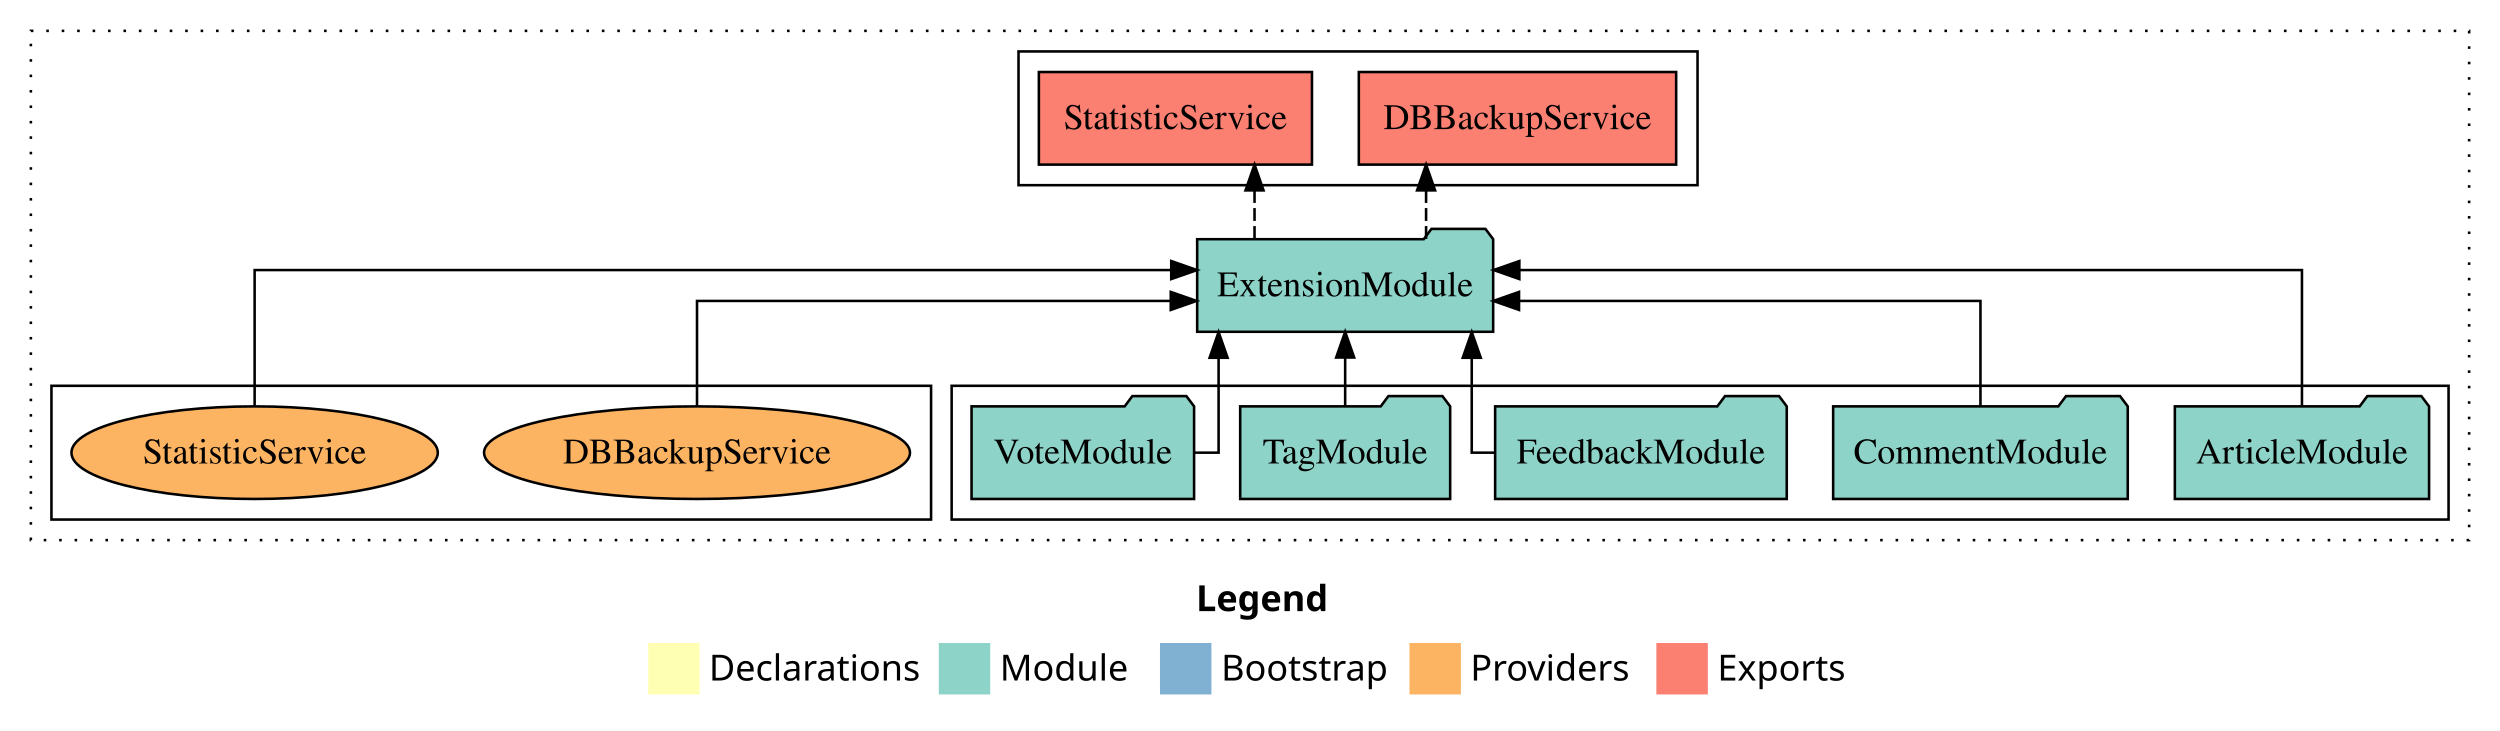
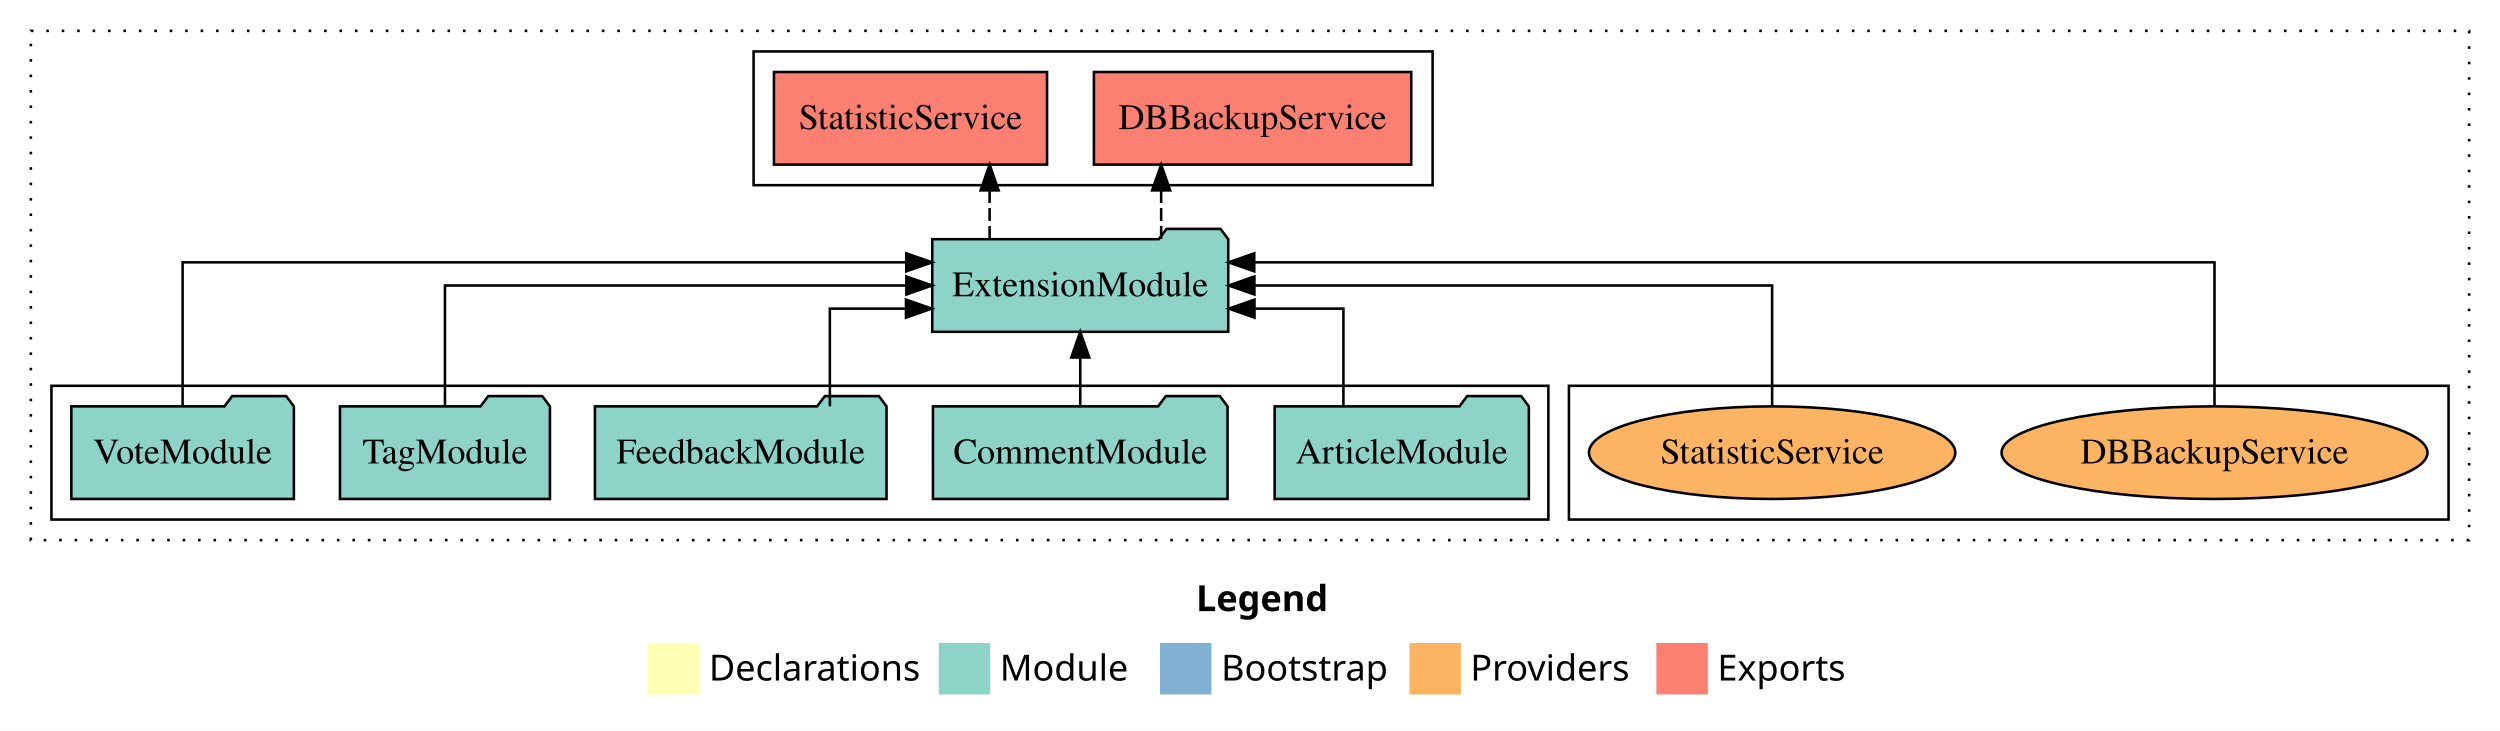
<svg xmlns="http://www.w3.org/2000/svg" width="972pt" height="284pt" viewBox="0.00 0.00 972.00 284.00">
  <g id="graph0" class="graph" transform="scale(1 1) rotate(0) translate(4 280)">
    <polygon fill="white" stroke="transparent" points="-4,4 -4,-280 968,-280 968,4 -4,4" />
    <text text-anchor="start" x="461.01" y="-42.4" font-family="Times-12" font-weight="bold" font-size="14.00">Legend</text>
    <polygon fill="#ffffb3" stroke="transparent" points="248,-10 248,-30 268,-30 268,-10 248,-10" />
    <text text-anchor="start" x="271.63" y="-15.4" font-family="Times-12" font-size="14.00">  Declarations</text>
    <polygon fill="#8dd3c7" stroke="transparent" points="361,-10 361,-30 381,-30 381,-10 361,-10" />
    <text text-anchor="start" x="384.73" y="-15.4" font-family="Times-12" font-size="14.00">  Module</text>
    <polygon fill="#80b1d3" stroke="transparent" points="447,-10 447,-30 467,-30 467,-10 447,-10" />
    <text text-anchor="start" x="470.78" y="-15.4" font-family="Times-12" font-size="14.00">  Bootstrap</text>
    <polygon fill="#fdb462" stroke="transparent" points="544,-10 544,-30 564,-30 564,-10 544,-10" />
    <text text-anchor="start" x="567.67" y="-15.4" font-family="Times-12" font-size="14.00">  Providers</text>
    <polygon fill="#fb8072" stroke="transparent" points="640,-10 640,-30 660,-30 660,-10 640,-10" />
    <text text-anchor="start" x="663.73" y="-15.4" font-family="Times-12" font-size="14.00">  Exports</text>
    <g id="clust1" class="cluster">
      <polygon fill="none" stroke="black" stroke-dasharray="1,5" points="8,-70 8,-268 956,-268 956,-70 8,-70" />
    </g>
    <g id="clust4" class="cluster">
-       <polygon fill="none" stroke="black" points="392,-208 392,-260 656,-260 656,-208 392,-208" />
+       <polygon fill="none" stroke="black" points="289,-208 289,-260 553,-260 553,-208 289,-208" />
+     </g>
+     <g id="clust6" class="cluster">
+       <polygon fill="none" stroke="black" points="606,-78 606,-130 948,-130 948,-78 606,-78" />
    </g>
    <g id="clust3" class="cluster">
-       <polygon fill="none" stroke="black" points="366,-78 366,-130 948,-130 948,-78 366,-78" />
-     </g>
-     <g id="clust6" class="cluster">
-       <polygon fill="none" stroke="black" points="16,-78 16,-130 358,-130 358,-78 16,-78" />
+       <polygon fill="none" stroke="black" points="16,-78 16,-130 598,-130 598,-78 16,-78" />
    </g>
    <g id="node1" class="node">
-       <polygon fill="#8dd3c7" stroke="black" points="940.42,-122 937.42,-126 916.42,-126 913.42,-122 841.58,-122 841.58,-86 940.42,-86 940.42,-122" />
-       <text text-anchor="middle" x="891" y="-99.8" font-family="Times,serif" font-size="14.00">ArticleModule</text>
+       <polygon fill="#8dd3c7" stroke="black" points="590.42,-122 587.42,-126 566.42,-126 563.42,-122 491.58,-122 491.58,-86 590.42,-86 590.42,-122" />
+       <text text-anchor="middle" x="541" y="-99.8" font-family="Times,serif" font-size="14.00">ArticleModule</text>
    </g>
    <g id="node6" class="node">
-       <polygon fill="#8dd3c7" stroke="black" points="576.54,-187 573.54,-191 552.54,-191 549.54,-187 461.46,-187 461.46,-151 576.54,-151 576.54,-187" />
-       <text text-anchor="middle" x="519" y="-164.8" font-family="Times,serif" font-size="14.00">ExtensionModule</text>
+       <polygon fill="#8dd3c7" stroke="black" points="473.54,-187 470.54,-191 449.54,-191 446.54,-187 358.46,-187 358.46,-151 473.54,-151 473.54,-187" />
+       <text text-anchor="middle" x="416" y="-164.8" font-family="Times,serif" font-size="14.00">ExtensionModule</text>
    </g>
    <g id="edge1" class="edge">
-       <path fill="none" stroke="black" d="M891,-122.28C891,-143.32 891,-175 891,-175 891,-175 586.72,-175 586.72,-175" />
-       <polygon fill="black" stroke="black" points="586.72,-171.5 576.72,-175 586.72,-178.5 586.72,-171.5" />
+       <path fill="none" stroke="black" d="M518.32,-122.03C518.32,-138.4 518.32,-160 518.32,-160 518.32,-160 483.74,-160 483.74,-160" />
+       <polygon fill="black" stroke="black" points="483.74,-156.5 473.74,-160 483.74,-163.5 483.74,-156.5" />
    </g>
    <g id="node2" class="node">
-       <polygon fill="#8dd3c7" stroke="black" points="823.27,-122 820.27,-126 799.27,-126 796.27,-122 708.73,-122 708.73,-86 823.27,-86 823.27,-122" />
-       <text text-anchor="middle" x="766" y="-99.8" font-family="Times,serif" font-size="14.00">CommentModule</text>
+       <polygon fill="#8dd3c7" stroke="black" points="473.27,-122 470.27,-126 449.27,-126 446.27,-122 358.73,-122 358.73,-86 473.27,-86 473.27,-122" />
+       <text text-anchor="middle" x="416" y="-99.8" font-family="Times,serif" font-size="14.00">CommentModule</text>
    </g>
    <g id="edge2" class="edge">
-       <path fill="none" stroke="black" d="M766,-122.02C766,-139.37 766,-163 766,-163 766,-163 586.6,-163 586.6,-163" />
-       <polygon fill="black" stroke="black" points="586.6,-159.5 576.6,-163 586.6,-166.5 586.6,-159.5" />
+       <path fill="none" stroke="black" d="M416,-122.11C416,-122.11 416,-140.99 416,-140.99" />
+       <polygon fill="black" stroke="black" points="412.5,-140.99 416,-150.99 419.5,-140.99 412.5,-140.99" />
    </g>
    <g id="node3" class="node">
-       <polygon fill="#8dd3c7" stroke="black" points="690.69,-122 687.69,-126 666.69,-126 663.69,-122 577.31,-122 577.31,-86 690.69,-86 690.69,-122" />
-       <text text-anchor="middle" x="634" y="-99.8" font-family="Times,serif" font-size="14.00">FeedbackModule</text>
+       <polygon fill="#8dd3c7" stroke="black" points="340.69,-122 337.69,-126 316.69,-126 313.69,-122 227.31,-122 227.31,-86 340.69,-86 340.69,-122" />
+       <text text-anchor="middle" x="284" y="-99.8" font-family="Times,serif" font-size="14.00">FeedbackModule</text>
    </g>
    <g id="edge3" class="edge">
-       <path fill="none" stroke="black" d="M577.36,-104C571.83,-104 568.21,-104 568.21,-104 568.21,-104 568.21,-140.89 568.21,-140.89" />
-       <polygon fill="black" stroke="black" points="564.72,-140.89 568.21,-150.89 571.72,-140.89 564.72,-140.89" />
+       <path fill="none" stroke="black" d="M318.65,-122.03C318.65,-138.4 318.65,-160 318.65,-160 318.65,-160 348.25,-160 348.25,-160" />
+       <polygon fill="black" stroke="black" points="348.25,-163.5 358.25,-160 348.25,-156.5 348.25,-163.5" />
    </g>
    <g id="node4" class="node">
-       <polygon fill="#8dd3c7" stroke="black" points="559.82,-122 556.82,-126 535.82,-126 532.82,-122 478.18,-122 478.18,-86 559.82,-86 559.82,-122" />
-       <text text-anchor="middle" x="519" y="-99.8" font-family="Times,serif" font-size="14.00">TagModule</text>
+       <polygon fill="#8dd3c7" stroke="black" points="209.82,-122 206.82,-126 185.82,-126 182.82,-122 128.18,-122 128.18,-86 209.82,-86 209.82,-122" />
+       <text text-anchor="middle" x="169" y="-99.8" font-family="Times,serif" font-size="14.00">TagModule</text>
    </g>
    <g id="edge4" class="edge">
-       <path fill="none" stroke="black" d="M519,-122.11C519,-122.11 519,-140.99 519,-140.99" />
-       <polygon fill="black" stroke="black" points="515.5,-140.99 519,-150.99 522.5,-140.99 515.5,-140.99" />
+       <path fill="none" stroke="black" d="M169,-122.11C169,-141.34 169,-169 169,-169 169,-169 348.4,-169 348.4,-169" />
+       <polygon fill="black" stroke="black" points="348.4,-172.5 358.4,-169 348.4,-165.5 348.4,-172.5" />
    </g>
    <g id="node5" class="node">
-       <polygon fill="#8dd3c7" stroke="black" points="460.26,-122 457.26,-126 436.26,-126 433.26,-122 373.74,-122 373.74,-86 460.26,-86 460.26,-122" />
-       <text text-anchor="middle" x="417" y="-99.8" font-family="Times,serif" font-size="14.00">VoteModule</text>
+       <polygon fill="#8dd3c7" stroke="black" points="110.26,-122 107.26,-126 86.26,-126 83.26,-122 23.74,-122 23.74,-86 110.26,-86 110.26,-122" />
+       <text text-anchor="middle" x="67" y="-99.8" font-family="Times,serif" font-size="14.00">VoteModule</text>
    </g>
    <g id="edge5" class="edge">
-       <path fill="none" stroke="black" d="M460.59,-104C466.06,-104 469.79,-104 469.79,-104 469.79,-104 469.79,-140.89 469.79,-140.89" />
-       <polygon fill="black" stroke="black" points="466.29,-140.89 469.79,-150.89 473.29,-140.89 466.29,-140.89" />
+       <path fill="none" stroke="black" d="M67,-122.29C67,-144.21 67,-178 67,-178 67,-178 348.37,-178 348.37,-178" />
+       <polygon fill="black" stroke="black" points="348.37,-181.5 358.37,-178 348.37,-174.5 348.37,-181.5" />
    </g>
    <g id="node7" class="node">
-       <polygon fill="#fb8072" stroke="black" points="647.69,-252 524.31,-252 524.31,-216 647.69,-216 647.69,-252" />
-       <text text-anchor="middle" x="586" y="-229.8" font-family="Times,serif" font-size="14.00">DBBackupService </text>
+       <polygon fill="#fb8072" stroke="black" points="544.69,-252 421.31,-252 421.31,-216 544.69,-216 544.69,-252" />
+       <text text-anchor="middle" x="483" y="-229.8" font-family="Times,serif" font-size="14.00">DBBackupService </text>
    </g>
    <g id="edge6" class="edge">
-       <path fill="none" stroke="black" stroke-dasharray="5,2" d="M550.46,-187.11C550.46,-187.11 550.46,-205.99 550.46,-205.99" />
-       <polygon fill="black" stroke="black" points="546.96,-205.99 550.46,-215.99 553.96,-205.99 546.96,-205.99" />
+       <path fill="none" stroke="black" stroke-dasharray="5,2" d="M447.46,-187.11C447.46,-187.11 447.46,-205.99 447.46,-205.99" />
+       <polygon fill="black" stroke="black" points="443.96,-205.99 447.46,-215.99 450.96,-205.99 443.96,-205.99" />
    </g>
    <g id="node8" class="node">
-       <polygon fill="#fb8072" stroke="black" points="506.09,-252 399.91,-252 399.91,-216 506.09,-216 506.09,-252" />
-       <text text-anchor="middle" x="453" y="-229.8" font-family="Times,serif" font-size="14.00">StatisticService </text>
+       <polygon fill="#fb8072" stroke="black" points="403.09,-252 296.91,-252 296.91,-216 403.09,-216 403.09,-252" />
+       <text text-anchor="middle" x="350" y="-229.8" font-family="Times,serif" font-size="14.00">StatisticService </text>
    </g>
    <g id="edge7" class="edge">
-       <path fill="none" stroke="black" stroke-dasharray="5,2" d="M483.76,-187.11C483.76,-187.11 483.76,-205.99 483.76,-205.99" />
-       <polygon fill="black" stroke="black" points="480.26,-205.99 483.76,-215.99 487.26,-205.99 480.26,-205.99" />
+       <path fill="none" stroke="black" stroke-dasharray="5,2" d="M380.76,-187.11C380.76,-187.11 380.76,-205.99 380.76,-205.99" />
+       <polygon fill="black" stroke="black" points="377.26,-205.99 380.76,-215.99 384.26,-205.99 377.26,-205.99" />
    </g>
    <g id="node9" class="node">
-       <ellipse fill="#fdb462" stroke="black" cx="267" cy="-104" rx="82.81" ry="18" />
-       <text text-anchor="middle" x="267" y="-99.8" font-family="Times,serif" font-size="14.00">DBBackupService</text>
+       <ellipse fill="#fdb462" stroke="black" cx="857" cy="-104" rx="82.81" ry="18" />
+       <text text-anchor="middle" x="857" y="-99.8" font-family="Times,serif" font-size="14.00">DBBackupService</text>
    </g>
    <g id="edge8" class="edge">
-       <path fill="none" stroke="black" d="M267,-122.02C267,-139.37 267,-163 267,-163 267,-163 451.19,-163 451.19,-163" />
-       <polygon fill="black" stroke="black" points="451.19,-166.5 461.19,-163 451.19,-159.5 451.19,-166.5" />
+       <path fill="none" stroke="black" d="M857,-122.29C857,-144.21 857,-178 857,-178 857,-178 483.65,-178 483.65,-178" />
+       <polygon fill="black" stroke="black" points="483.65,-174.5 473.65,-178 483.65,-181.5 483.65,-174.5" />
    </g>
    <g id="node10" class="node">
-       <ellipse fill="#fdb462" stroke="black" cx="95" cy="-104" rx="71.22" ry="18" />
-       <text text-anchor="middle" x="95" y="-99.8" font-family="Times,serif" font-size="14.00">StatisticService</text>
+       <ellipse fill="#fdb462" stroke="black" cx="685" cy="-104" rx="71.22" ry="18" />
+       <text text-anchor="middle" x="685" y="-99.8" font-family="Times,serif" font-size="14.00">StatisticService</text>
    </g>
    <g id="edge9" class="edge">
-       <path fill="none" stroke="black" d="M95,-122.28C95,-143.32 95,-175 95,-175 95,-175 451.38,-175 451.38,-175" />
-       <polygon fill="black" stroke="black" points="451.38,-178.5 461.38,-175 451.38,-171.5 451.38,-178.5" />
+       <path fill="none" stroke="black" d="M685,-122.11C685,-141.34 685,-169 685,-169 685,-169 483.71,-169 483.71,-169" />
+       <polygon fill="black" stroke="black" points="483.71,-165.5 473.71,-169 483.71,-172.5 483.71,-165.5" />
    </g>
  </g>
</svg>
